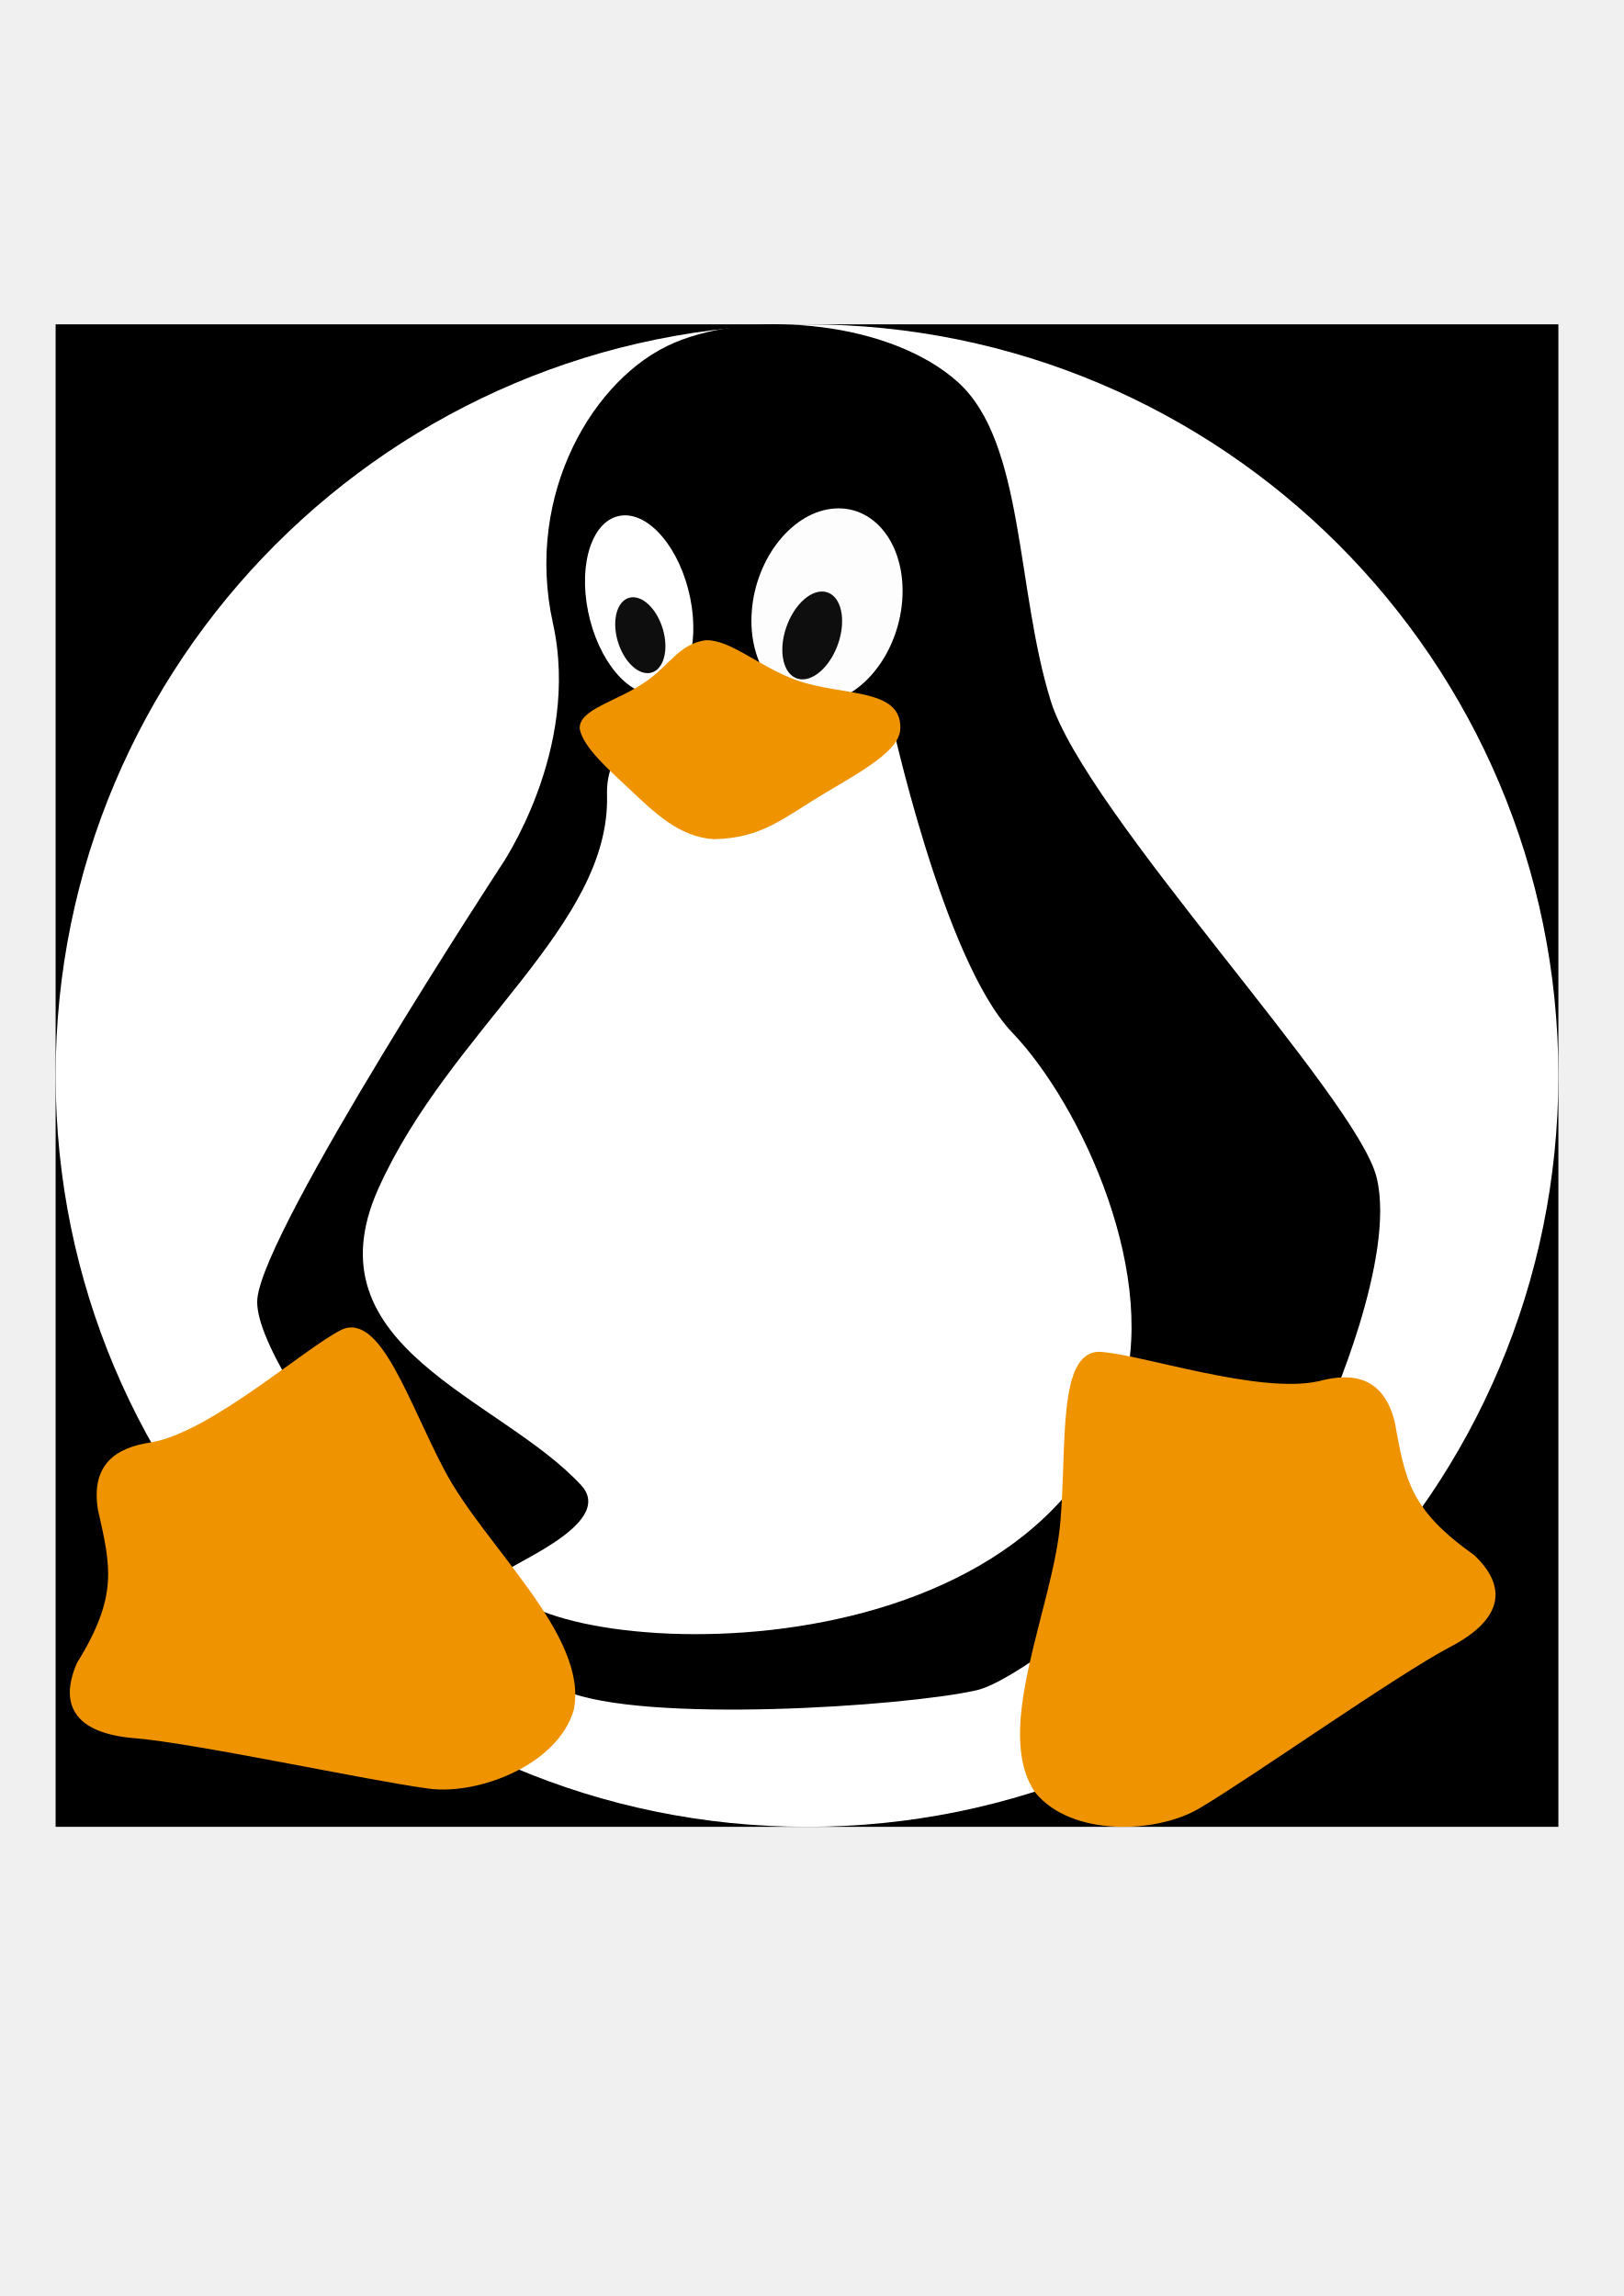
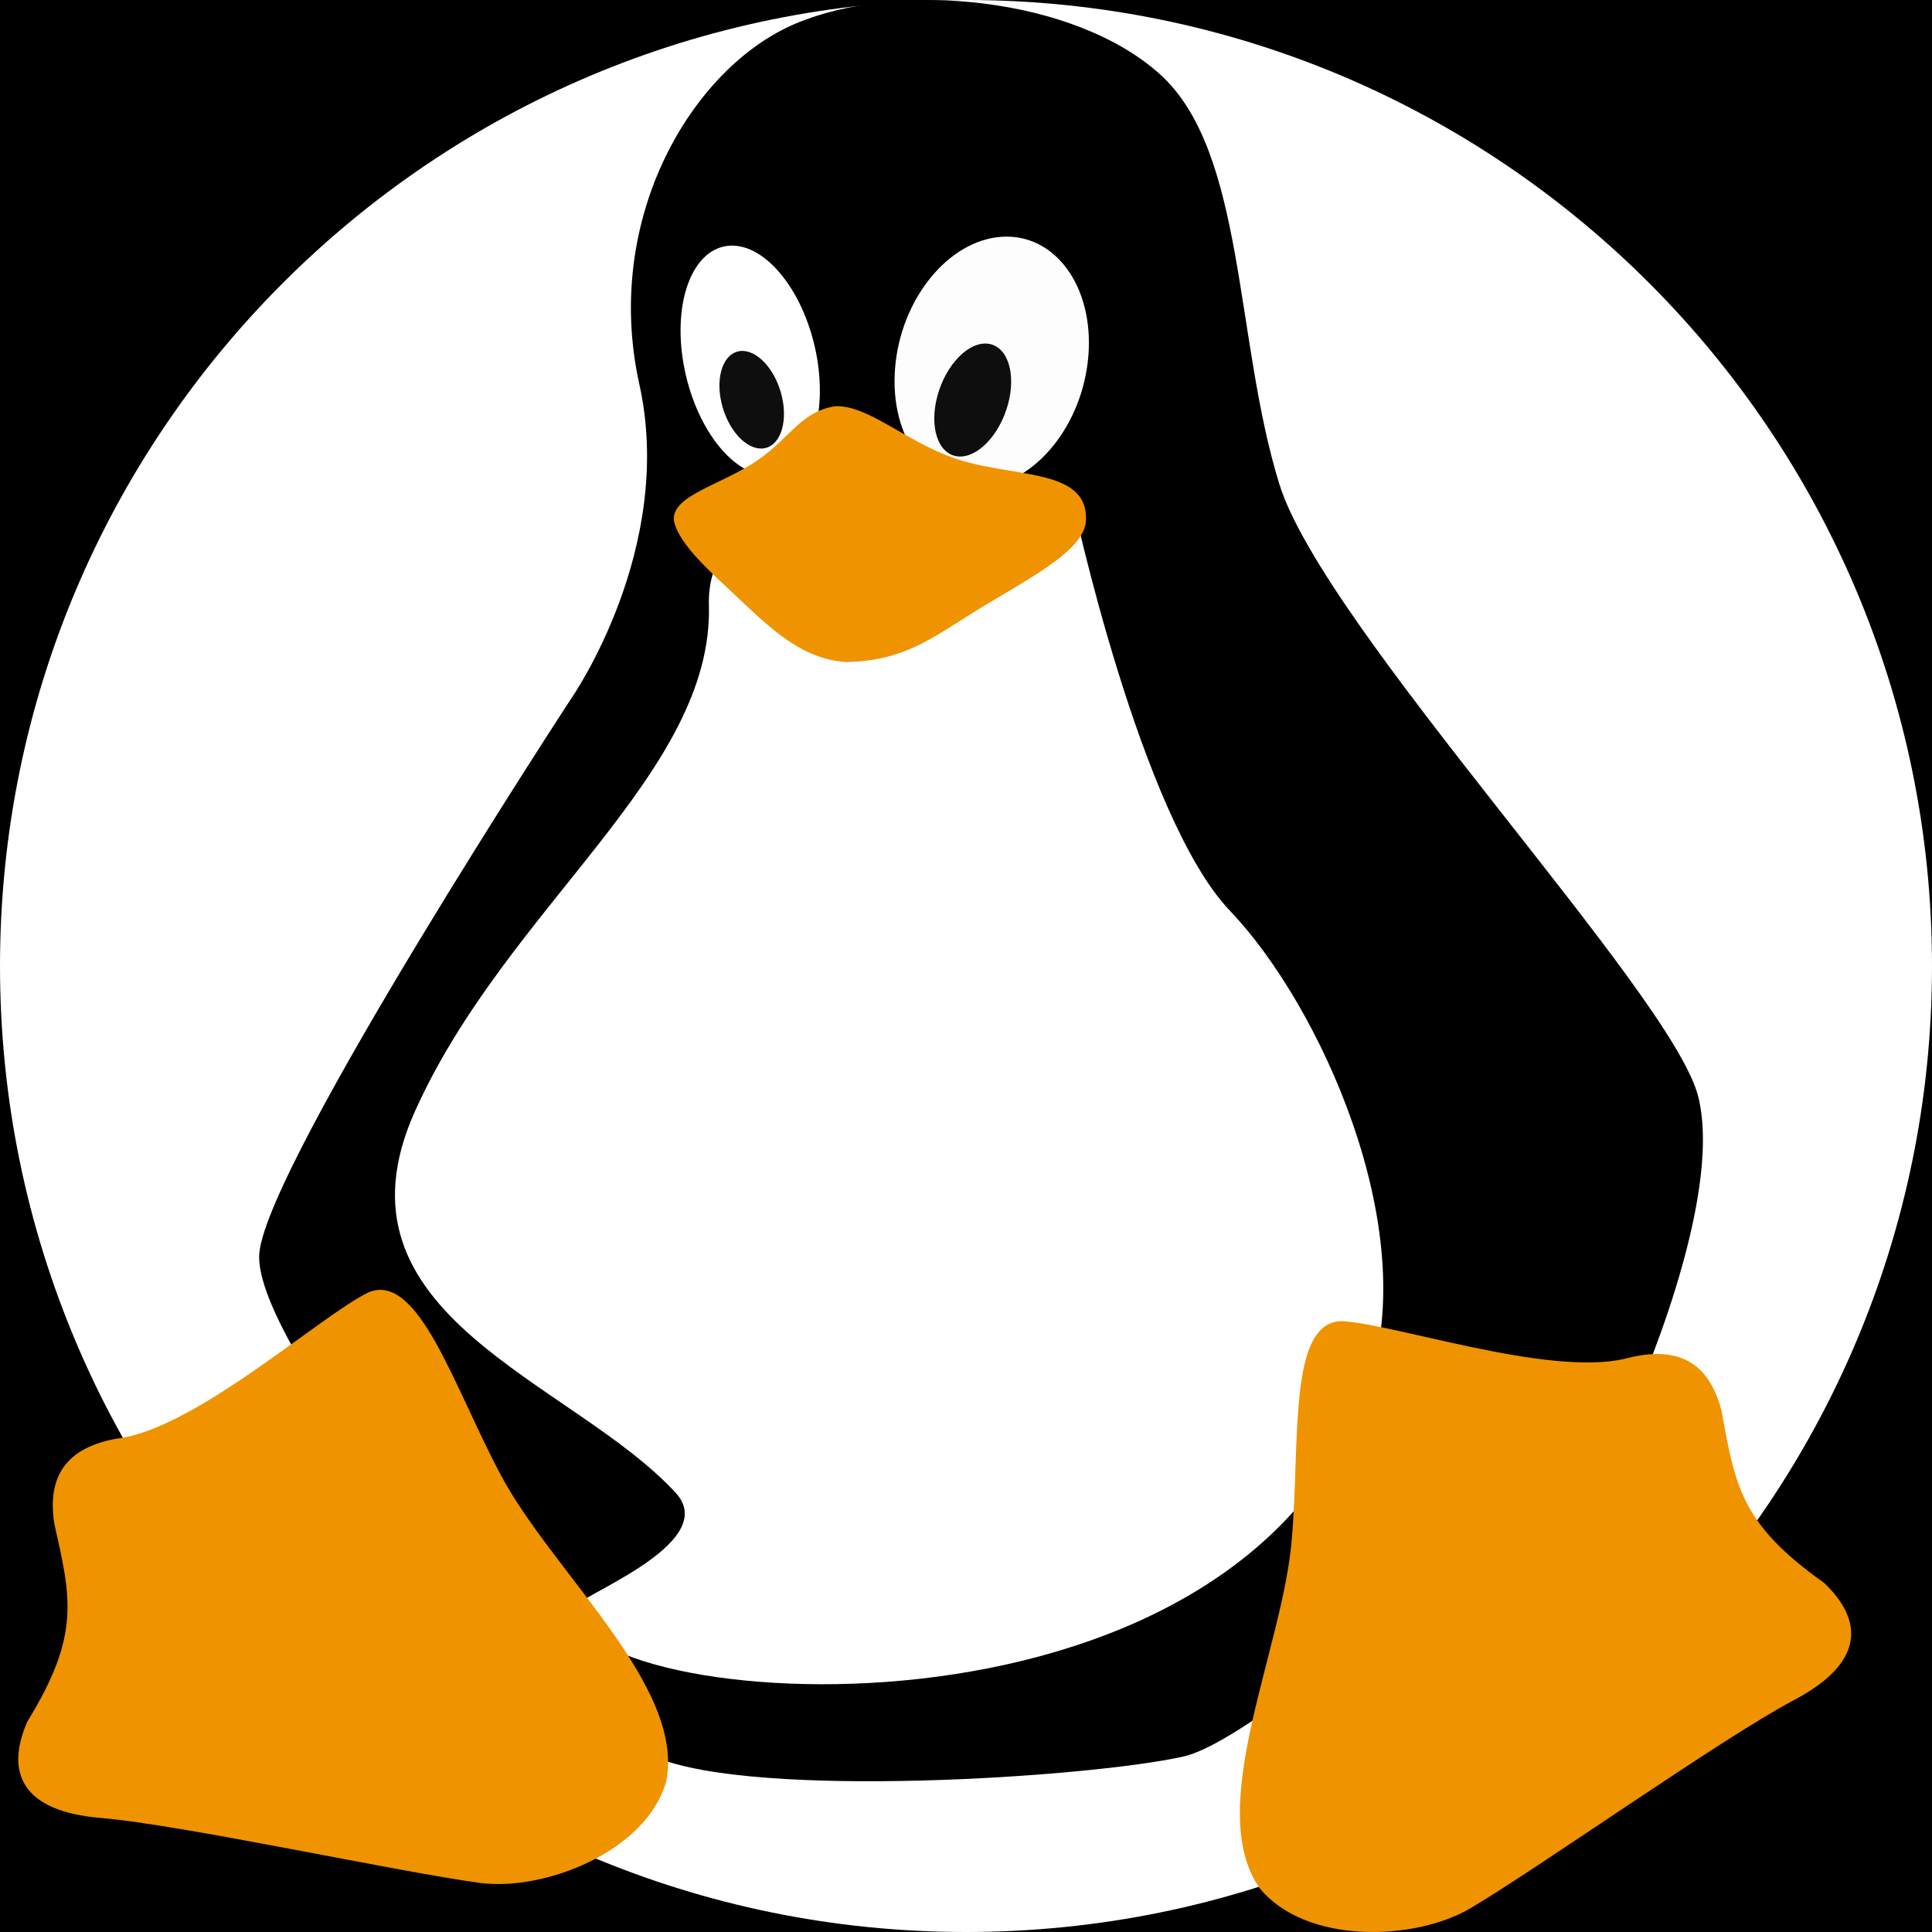
- <svg xmlns="http://www.w3.org/2000/svg" width="210mm" height="297mm" viewBox="0 0 210 297" version="1.1" id="svg1" xml:space="preserve">
+ <svg xmlns="http://www.w3.org/2000/svg" width="500" height="500" viewBox="0 0 132.292 132.292" version="1.1" id="svg1" xml:space="preserve">
  <defs id="defs1" />
  <g id="layer1">
-     <rect style="fill:#000000;fill-opacity:1;stroke:none;stroke-width:2.259;stroke-linecap:round;stroke-linejoin:round;stroke-dasharray:6.777, 6.777;paint-order:stroke fill markers" id="rect11" width="194.356" height="194.356" x="7.194" y="41.954" />
-     <circle style="fill:#ffffff;fill-opacity:1;stroke:none;stroke-width:1.409;stroke-linecap:round;stroke-linejoin:round;stroke-dasharray:4.228, 4.228;paint-order:stroke fill markers" id="path9" cx="104.372" cy="139.132" r="97.178" />
-     <g id="g49" transform="matrix(1.197621,0,0,0.9999355,-24.03362,0.00848837)">
-       <path style="fill:#000000;fill-opacity:1;stroke:#000000;stroke-width:0.474px;stroke-linecap:butt;stroke-linejoin:miter;stroke-opacity:1" d="m 74.3,112.273 c 0,0 8.786,-15.097 5.711,-31.711 -3.075,-16.614 4.416,-31.674 12.984,-36.02 8.568,-4.346 23.199,-2.661 30.335,5.03 7.136,7.69 6.201,26.549 9.977,41.134 3.776,14.585 33.031,51.26 35.186,61.623 2.155,10.363 -5.367,30.361 -5.367,30.361 0,0 -29.984,33.665 -37.703,35.744 -7.718,2.08 -35.849,4.324 -44.275,0.041 -8.426,-4.283 -33.886,-41.272 -33.048,-50.513 0.837,-9.241 26.199,-55.689 26.199,-55.689 z" id="path48" />
-       <path style="fill:#ffffff;fill-opacity:1;stroke:none;stroke-width:0.474px;stroke-linecap:butt;stroke-linejoin:miter;stroke-opacity:1" d="m 74.361,203.734 c -0.789,-0.766 12.506,-6.349 8.469,-11.603 C 74.117,180.792 53.212,174.34 60.931,153.747 68.65,133.154 86.018,119.778 85.621,102.814 85.223,85.851 116.185,92.387 116.185,92.387 c 0,0 5.692,31.786 13.213,41.203 7.521,9.417 16.137,31.958 11.62,47.642 -11.152,38.722 -67.066,32.737 -66.657,22.503 z" id="path47" />
+     <g id="g1" transform="matrix(0.6806683,0,0,0.6806683,-4.896676,-28.55678)">
+       <rect style="fill:#000000;fill-opacity:1;stroke:none;stroke-width:2.259;stroke-linecap:round;stroke-linejoin:round;stroke-dasharray:6.777, 6.777;paint-order:stroke fill markers" id="rect11" width="194.356" height="194.356" x="7.194" y="41.954" />
+       <circle style="fill:#ffffff;fill-opacity:1;stroke:none;stroke-width:1.409;stroke-linecap:round;stroke-linejoin:round;stroke-dasharray:4.228, 4.228;paint-order:stroke fill markers" id="path9" cx="104.372" cy="139.132" r="97.178" />
+       <g id="g49" transform="matrix(1.197621,0,0,0.9999355,-24.03362,0.00848837)">
+         <path style="fill:#000000;fill-opacity:1;stroke:#000000;stroke-width:0.474px;stroke-linecap:butt;stroke-linejoin:miter;stroke-opacity:1" d="m 74.3,112.273 c 0,0 8.786,-15.097 5.711,-31.711 -3.075,-16.614 4.416,-31.674 12.984,-36.02 8.568,-4.346 23.199,-2.661 30.335,5.03 7.136,7.69 6.201,26.549 9.977,41.134 3.776,14.585 33.031,51.26 35.186,61.623 2.155,10.363 -5.367,30.361 -5.367,30.361 0,0 -29.984,33.665 -37.703,35.744 -7.718,2.08 -35.849,4.324 -44.275,0.041 -8.426,-4.283 -33.886,-41.272 -33.048,-50.513 0.837,-9.241 26.199,-55.689 26.199,-55.689 z" id="path48" />
+         <path style="fill:#ffffff;fill-opacity:1;stroke:none;stroke-width:0.474px;stroke-linecap:butt;stroke-linejoin:miter;stroke-opacity:1" d="m 74.361,203.734 c -0.789,-0.766 12.506,-6.349 8.469,-11.603 C 74.117,180.792 53.212,174.34 60.931,153.747 68.65,133.154 86.018,119.778 85.621,102.814 85.223,85.851 116.185,92.387 116.185,92.387 c 0,0 5.692,31.786 13.213,41.203 7.521,9.417 16.137,31.958 11.62,47.642 -11.152,38.722 -67.066,32.737 -66.657,22.503 z" id="path47" />
+       </g>
+       <path style="fill:#ef9300;fill-opacity:1;stroke:none;stroke-width:4.874;stroke-linecap:butt;stroke-linejoin:miter;stroke-dasharray:none;stroke-opacity:1" d="m 57.461,190.126 c -4.619,-8.716 -8.179,-20.232 -13.181,-18.17 -4.726,2.276 -16.785,13.16 -24.637,14.609 -4.76,0.663 -7.872,2.94 -6.988,8.664 1.675,7.46 2.671,11.182 -2.713,19.914 -2.232,5.127 -0.58,9.039 7.425,9.698 8.005,0.659 30.297,5.504 38.144,6.534 6.37,0.836 16.66,-3.085 18.703,-10.207 1.938,-9.635 -11.592,-21.164 -16.753,-31.042 z" id="path7" />
+       <path style="fill:#ef9300;fill-opacity:1;stroke:none;stroke-width:4.874;stroke-linecap:butt;stroke-linejoin:miter;stroke-dasharray:none;stroke-opacity:1" d="m 137.151,196.74 c 0.84,-9.829 -0.39,-21.82 5.02,-21.879 5.24,0.245 20.596,5.543 28.389,3.804 4.64,-1.252 8.394,-0.374 9.821,5.239 1.377,7.52 1.917,11.335 10.29,17.265 4.061,3.845 4.071,8.092 -3.038,11.83 -7.109,3.739 -25.728,16.92 -32.546,20.939 -5.535,3.262 -16.539,3.68 -21.206,-2.075 -5.553,-8.108 2.386,-24.012 3.271,-35.122 z" id="path43" />
+       <ellipse style="fill:#ffffff;fill-opacity:1;stroke:none;stroke-width:21.927;stroke-linecap:round;stroke-linejoin:round;stroke-dasharray:none;stroke-opacity:1;paint-order:stroke fill markers" id="ellipse46" cx="65.428" cy="89.043" rx="6.66" ry="11.765" transform="matrix(0.9904774,-0.1376754,0.2005776,0.9796778,0,0)" />
+       <ellipse style="fill:#0e0e0e;fill-opacity:1;stroke:none;stroke-width:9.678;stroke-linecap:round;stroke-linejoin:round;stroke-dasharray:none;stroke-opacity:1;paint-order:stroke fill markers" id="path45" cx="56.944" cy="99.856" rx="3.022" ry="5.05" transform="matrix(0.9701562,-0.2424806,0.276091,0.9611315,0,0)" />
+       <ellipse style="fill:#fdfdfd;fill-opacity:1;stroke:none;stroke-width:27.486;stroke-linecap:round;stroke-linejoin:round;stroke-dasharray:none;stroke-opacity:1;paint-order:stroke fill markers" id="ellipse47" cx="113.977" cy="86.254" rx="9.747" ry="12.631" transform="matrix(0.9977625,-0.06685738,-0.07839585,0.9969223,0,0)" />
+       <ellipse style="fill:#0e0e0e;fill-opacity:1;stroke:none;stroke-width:11.294;stroke-linecap:round;stroke-linejoin:round;stroke-dasharray:none;stroke-opacity:1;paint-order:stroke fill markers" id="ellipse45" cx="125.864" cy="49.439" rx="3.521" ry="5.903" transform="matrix(0.9597827,0.2807441,-0.3186551,0.9478707,0,0)" />
+       <path style="fill:#ef9300;fill-opacity:1;stroke:none;stroke-width:0.491px;stroke-linecap:butt;stroke-linejoin:miter;stroke-opacity:1" d="m 74.98,94.289 c -0.185,-2.559 4.853,-3.535 8.563,-6.129 3.103,-2.169 4.334,-4.876 7.72,-5.345 3.243,-0.083 6.836,3.374 11.673,5.143 5.901,2.158 13.704,0.925 13.505,6.324 -0.113,2.804 -4.765,5.347 -9.791,8.339 -5.357,3.189 -8.039,5.804 -14.334,5.933 -4.449,-0.298 -7.525,-3.293 -11.004,-6.577 -2.425,-2.289 -5.905,-5.294 -6.331,-7.688 z" id="path44" />
    </g>
-     <path style="fill:#ef9300;fill-opacity:1;stroke:none;stroke-width:4.874;stroke-linecap:butt;stroke-linejoin:miter;stroke-dasharray:none;stroke-opacity:1" d="m 57.461,190.126 c -4.619,-8.716 -8.179,-20.232 -13.181,-18.17 -4.726,2.276 -16.785,13.16 -24.637,14.609 -4.76,0.663 -7.872,2.94 -6.988,8.664 1.675,7.46 2.671,11.182 -2.713,19.914 -2.232,5.127 -0.58,9.039 7.425,9.698 8.005,0.659 30.297,5.504 38.144,6.534 6.37,0.836 16.66,-3.085 18.703,-10.207 1.938,-9.635 -11.592,-21.164 -16.753,-31.042 z" id="path7" />
-     <path style="fill:#ef9300;fill-opacity:1;stroke:none;stroke-width:4.874;stroke-linecap:butt;stroke-linejoin:miter;stroke-dasharray:none;stroke-opacity:1" d="m 137.151,196.74 c 0.84,-9.829 -0.39,-21.82 5.02,-21.879 5.24,0.245 20.596,5.543 28.389,3.804 4.64,-1.252 8.394,-0.374 9.821,5.239 1.377,7.52 1.917,11.335 10.29,17.265 4.061,3.845 4.071,8.092 -3.038,11.83 -7.109,3.739 -25.728,16.92 -32.546,20.939 -5.535,3.262 -16.539,3.68 -21.206,-2.075 -5.553,-8.108 2.386,-24.012 3.271,-35.122 z" id="path43" />
-     <ellipse style="fill:#ffffff;fill-opacity:1;stroke:none;stroke-width:21.927;stroke-linecap:round;stroke-linejoin:round;stroke-dasharray:none;stroke-opacity:1;paint-order:stroke fill markers" id="ellipse46" cx="65.428" cy="89.043" rx="6.66" ry="11.765" transform="matrix(0.9904774,-0.1376754,0.2005776,0.9796778,0,0)" />
-     <ellipse style="fill:#0e0e0e;fill-opacity:1;stroke:none;stroke-width:9.678;stroke-linecap:round;stroke-linejoin:round;stroke-dasharray:none;stroke-opacity:1;paint-order:stroke fill markers" id="path45" cx="56.944" cy="99.856" rx="3.022" ry="5.05" transform="matrix(0.9701562,-0.2424806,0.276091,0.9611315,0,0)" />
-     <ellipse style="fill:#fdfdfd;fill-opacity:1;stroke:none;stroke-width:27.486;stroke-linecap:round;stroke-linejoin:round;stroke-dasharray:none;stroke-opacity:1;paint-order:stroke fill markers" id="ellipse47" cx="113.977" cy="86.254" rx="9.747" ry="12.631" transform="matrix(0.9977625,-0.06685738,-0.07839585,0.9969223,0,0)" />
-     <ellipse style="fill:#0e0e0e;fill-opacity:1;stroke:none;stroke-width:11.294;stroke-linecap:round;stroke-linejoin:round;stroke-dasharray:none;stroke-opacity:1;paint-order:stroke fill markers" id="ellipse45" cx="125.864" cy="49.439" rx="3.521" ry="5.903" transform="matrix(0.9597827,0.2807441,-0.3186551,0.9478707,0,0)" />
-     <path style="fill:#ef9300;fill-opacity:1;stroke:none;stroke-width:0.491px;stroke-linecap:butt;stroke-linejoin:miter;stroke-opacity:1" d="m 74.98,94.289 c -0.185,-2.559 4.853,-3.535 8.563,-6.129 3.103,-2.169 4.334,-4.876 7.72,-5.345 3.243,-0.083 6.836,3.374 11.673,5.143 5.901,2.158 13.704,0.925 13.505,6.324 -0.113,2.804 -4.765,5.347 -9.791,8.339 -5.357,3.189 -8.039,5.804 -14.334,5.933 -4.449,-0.298 -7.525,-3.293 -11.004,-6.577 -2.425,-2.289 -5.905,-5.294 -6.331,-7.688 z" id="path44" />
  </g>
</svg>
